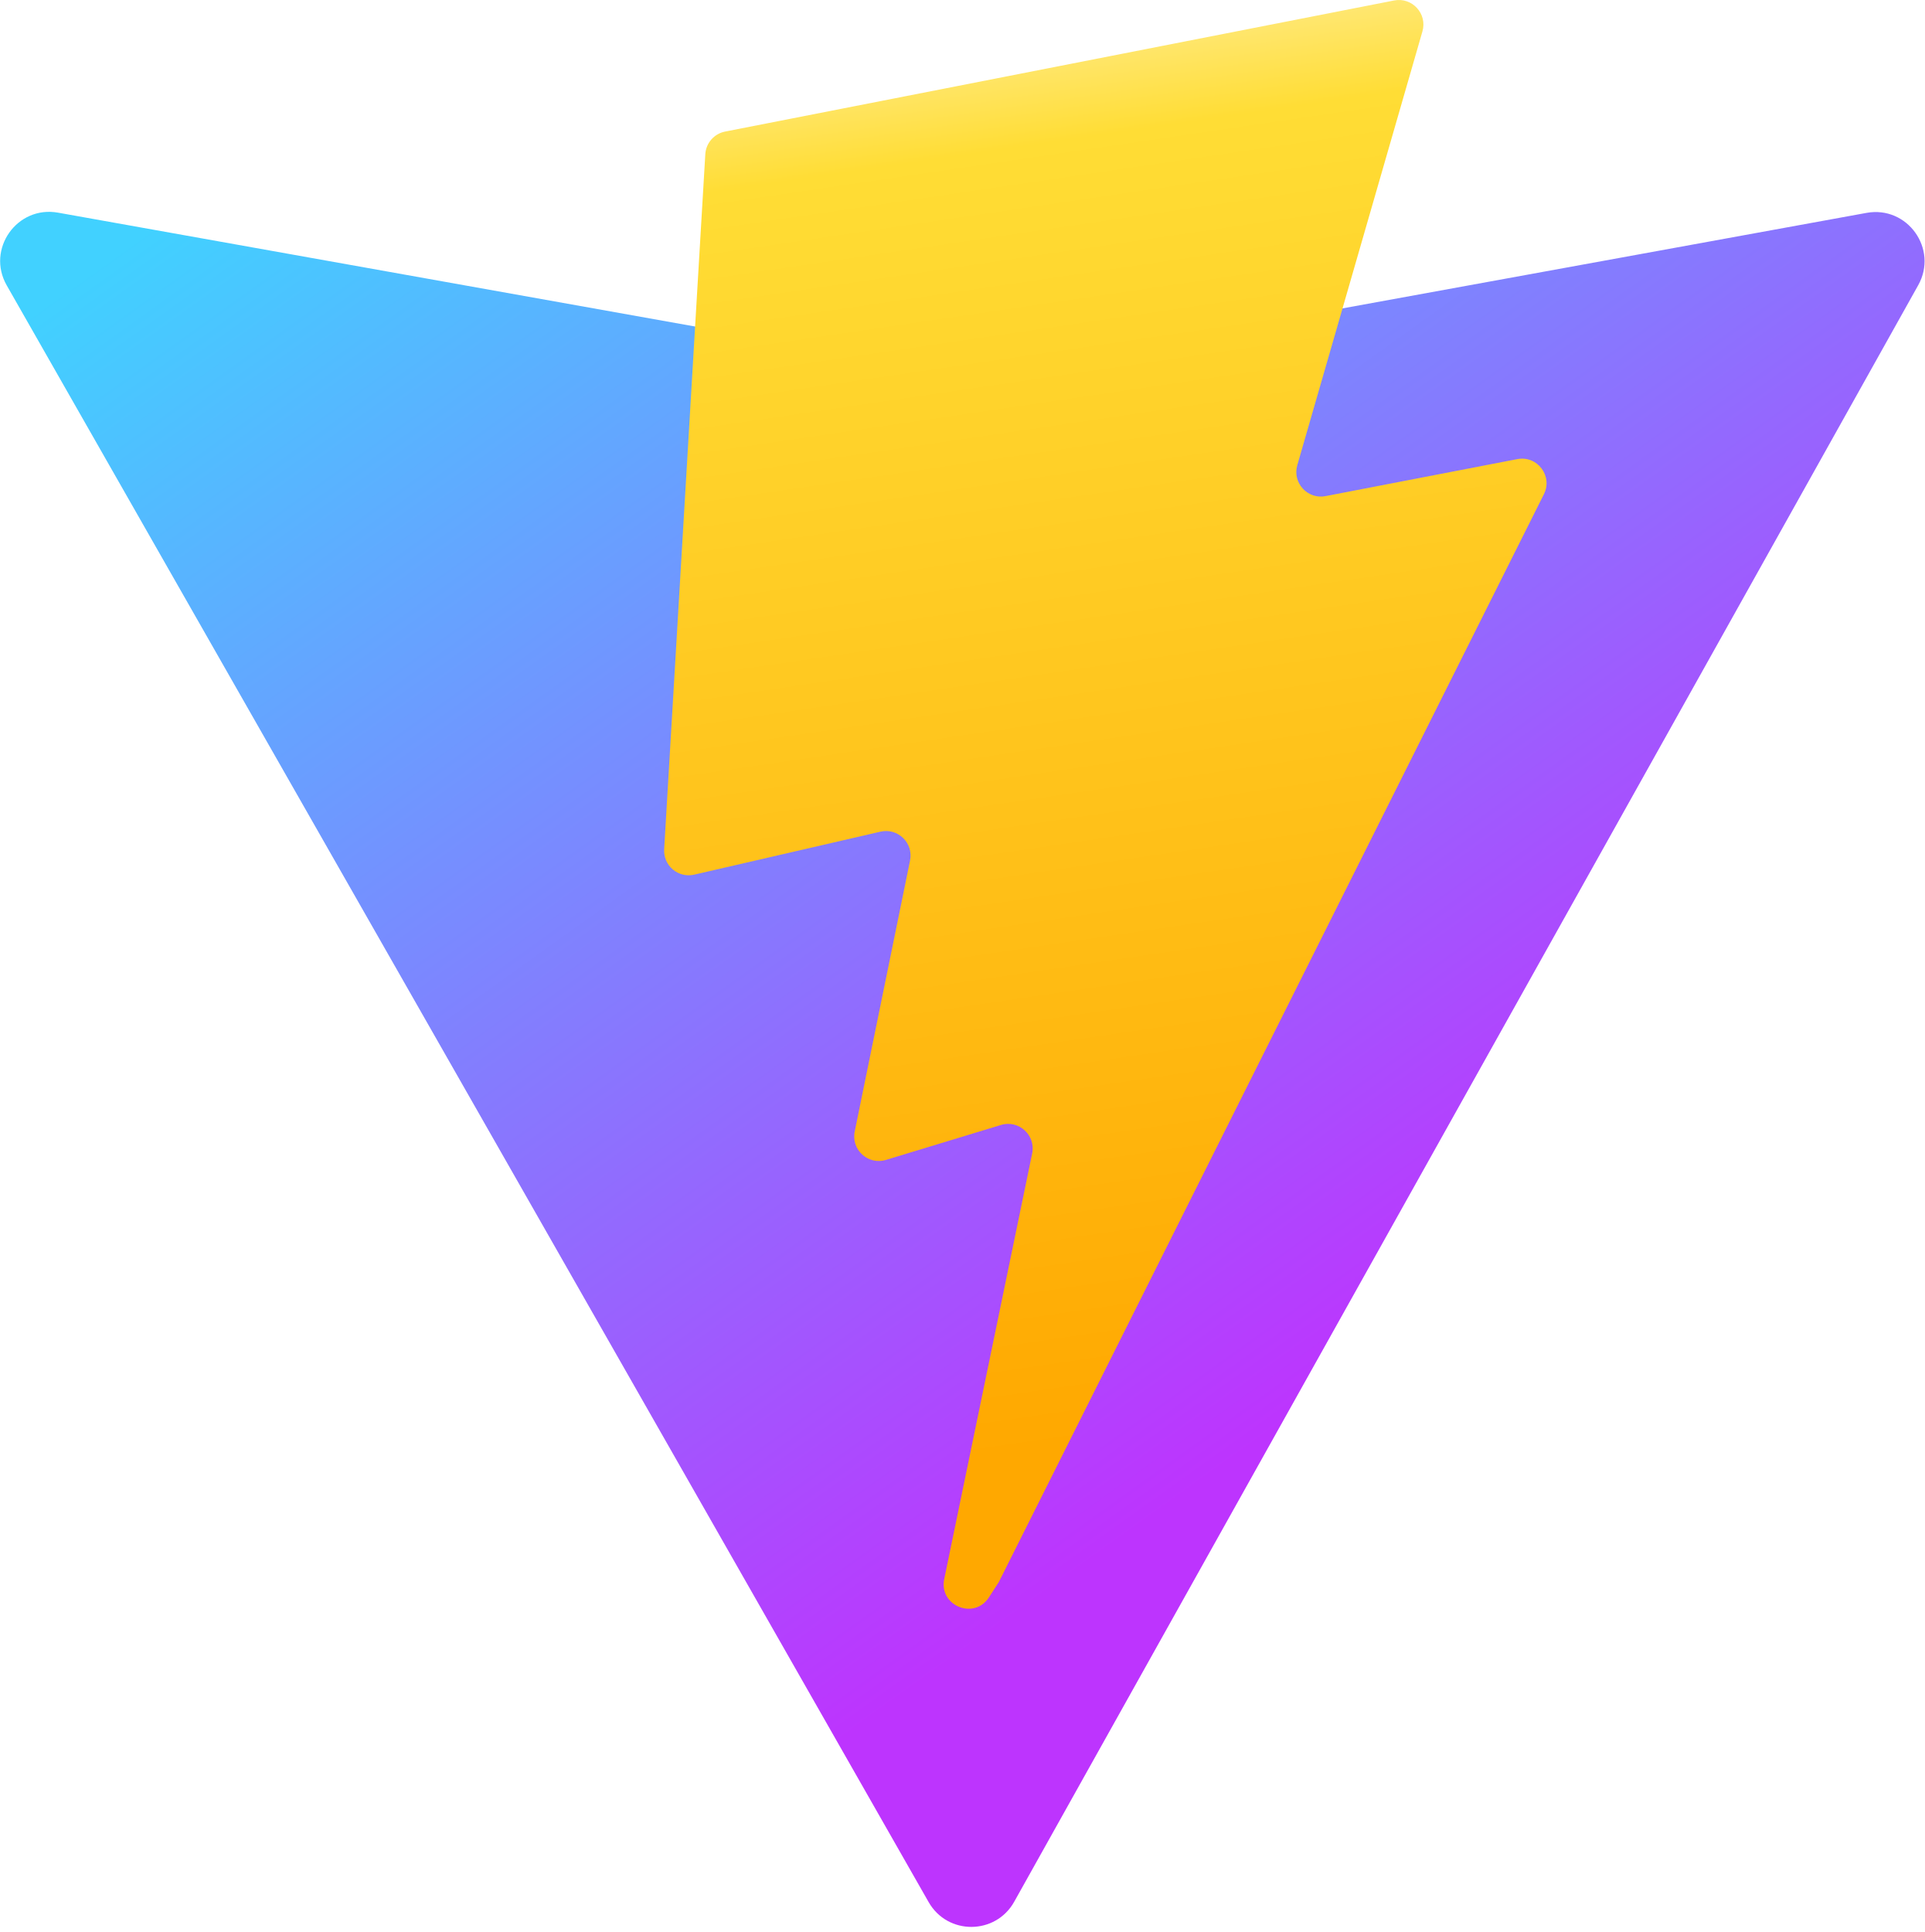
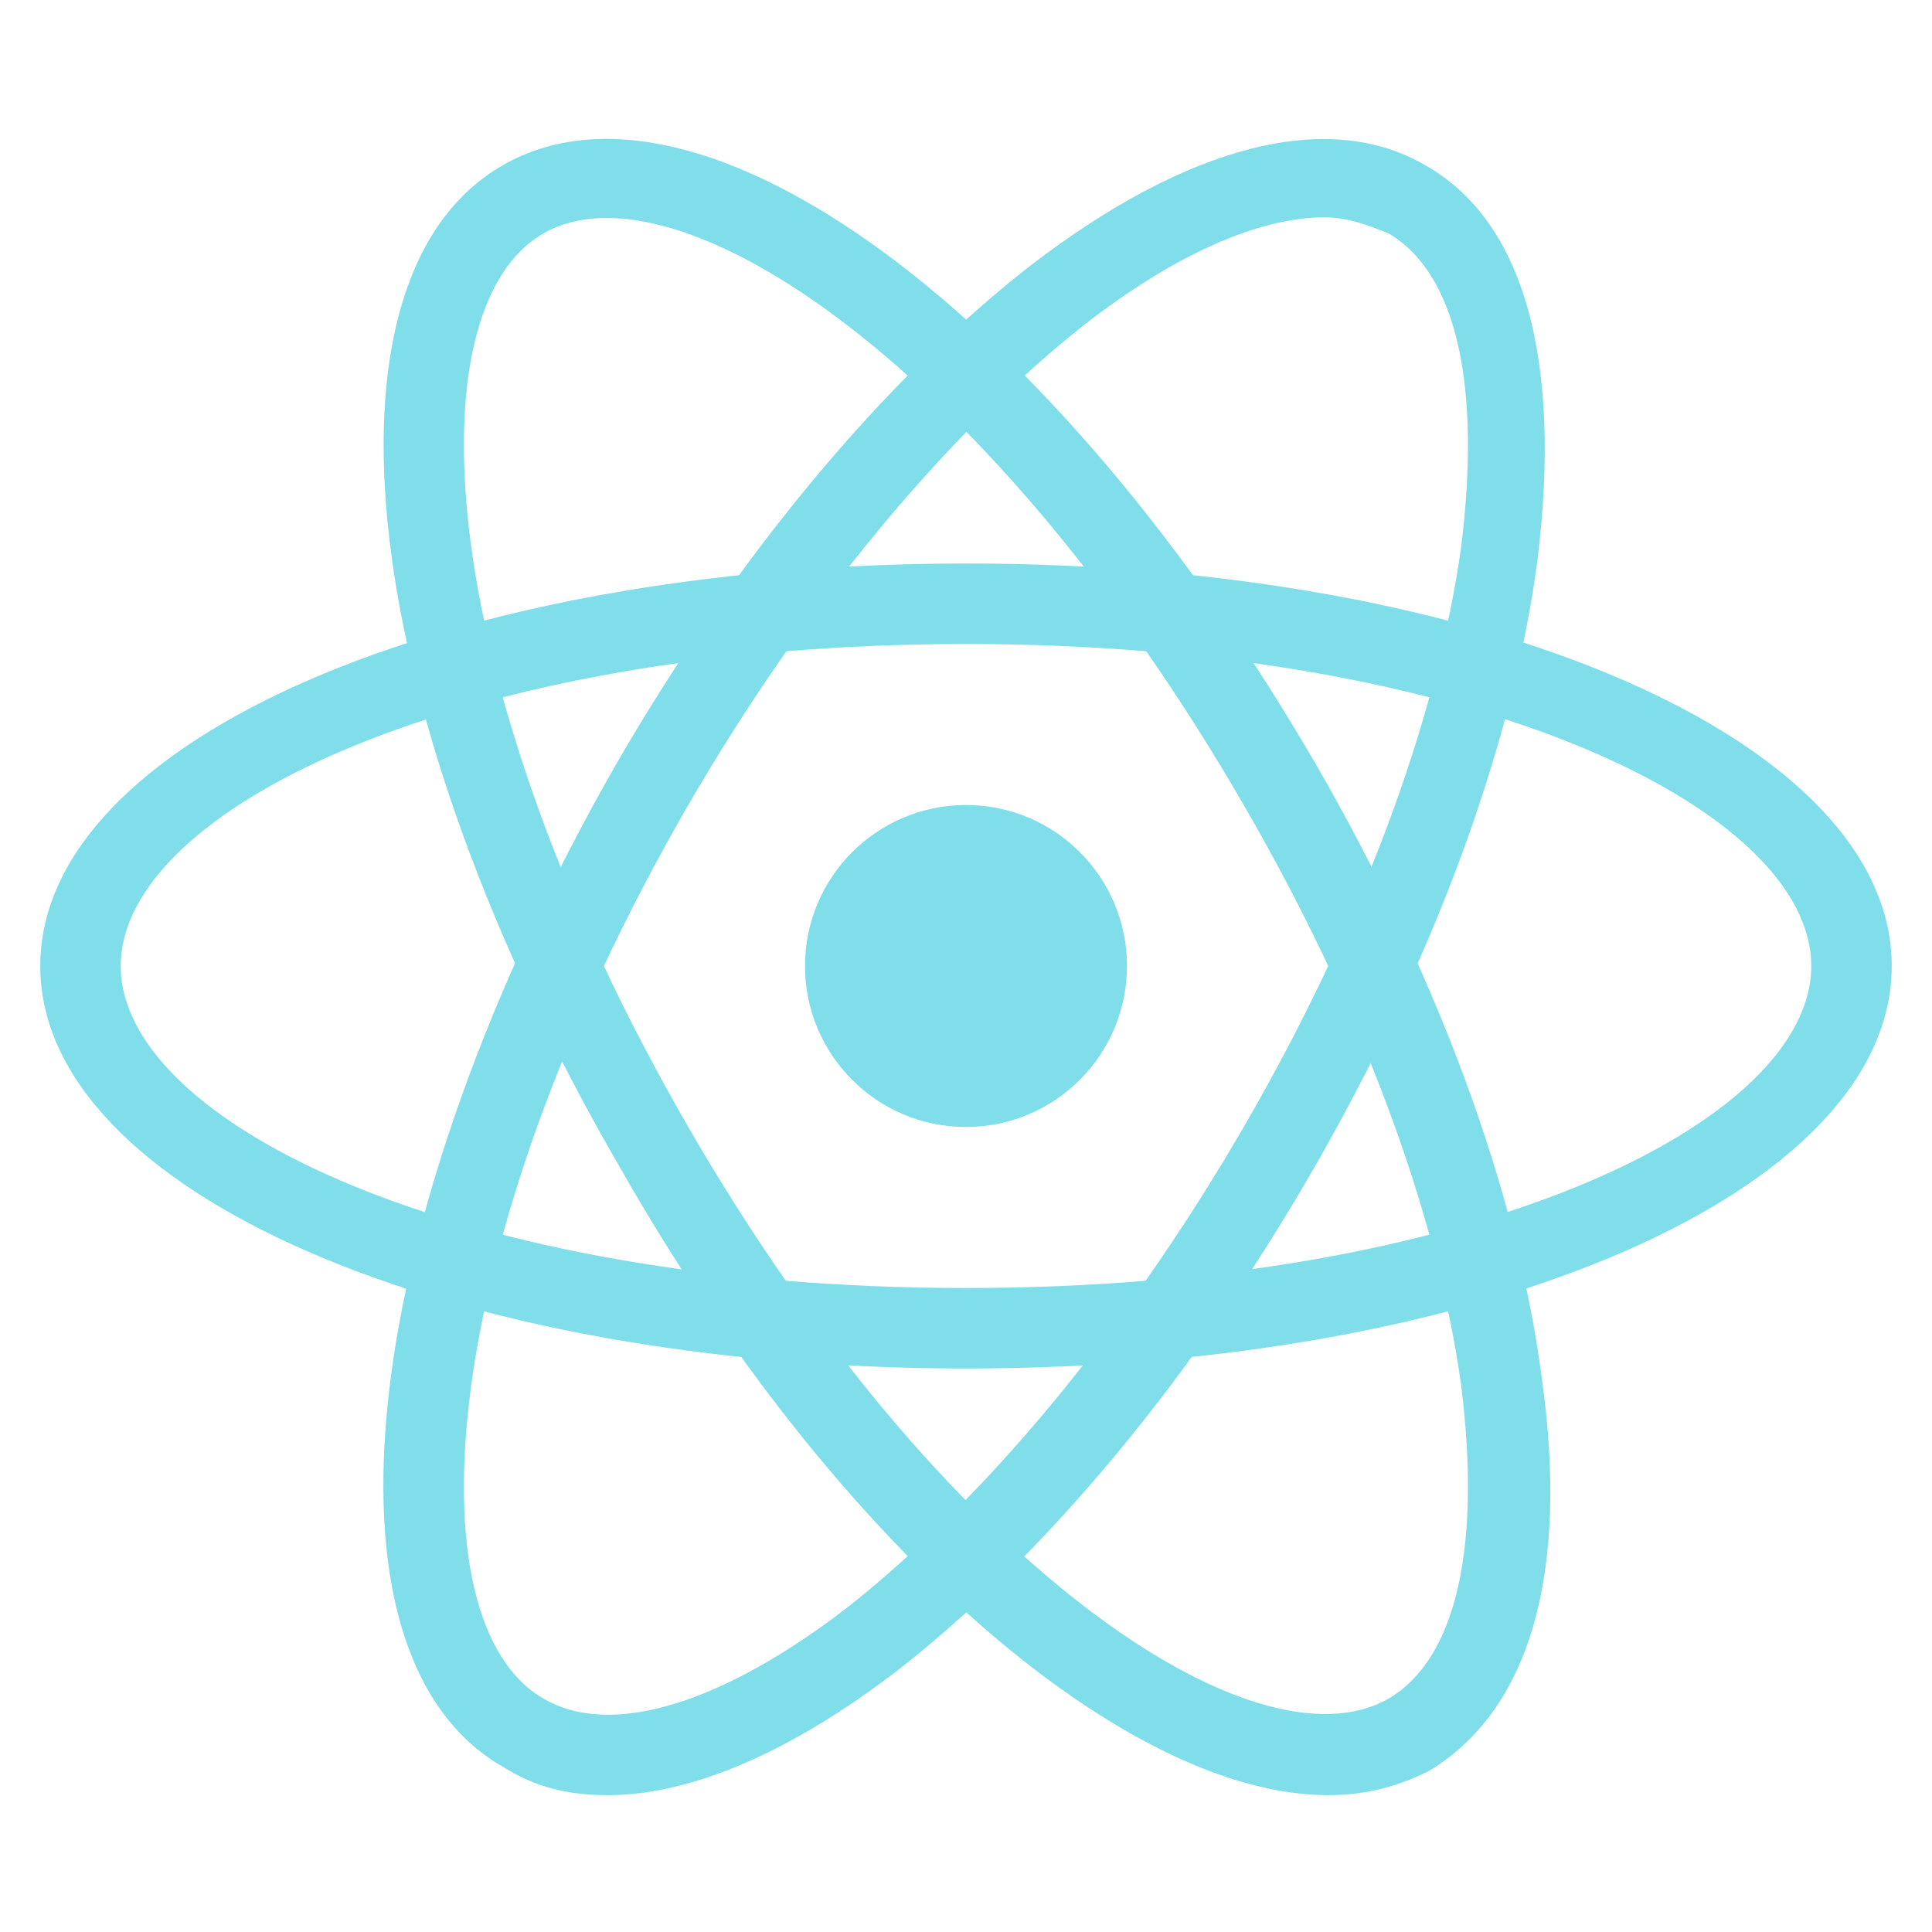
- <svg xmlns="http://www.w3.org/2000/svg" aria-hidden="true" role="img" class="iconify iconify--logos" width="31.88" height="32" preserveAspectRatio="xMidYMid meet" viewBox="0 0 256 257">
-   <defs>
-     <linearGradient id="IconifyId1813088fe1fbc01fb466" x1="-.828%" x2="57.636%" y1="7.652%" y2="78.411%">
-       <stop offset="0%" stop-color="#41D1FF" />
-       <stop offset="100%" stop-color="#BD34FE" />
-     </linearGradient>
-     <linearGradient id="IconifyId1813088fe1fbc01fb467" x1="43.376%" x2="50.316%" y1="2.242%" y2="89.03%">
-       <stop offset="0%" stop-color="#FFEA83" />
-       <stop offset="8.333%" stop-color="#FFDD35" />
-       <stop offset="100%" stop-color="#FFA800" />
-     </linearGradient>
-   </defs>
-   <path fill="url(#IconifyId1813088fe1fbc01fb466)" d="M255.153 37.938L134.897 252.976c-2.483 4.44-8.862 4.466-11.382.048L.875 37.958c-2.746-4.814 1.371-10.646 6.827-9.67l120.385 21.517a6.537 6.537 0 0 0 2.322-.004l117.867-21.483c5.438-.991 9.574 4.796 6.877 9.62Z" />
-   <path fill="url(#IconifyId1813088fe1fbc01fb467)" d="M185.432.063L96.44 17.501a3.268 3.268 0 0 0-2.634 3.014l-5.474 92.456a3.268 3.268 0 0 0 3.997 3.378l24.777-5.718c2.318-.535 4.413 1.507 3.936 3.838l-7.361 36.047c-.495 2.426 1.782 4.5 4.151 3.78l15.304-4.649c2.372-.72 4.652 1.36 4.15 3.788l-11.698 56.621c-.732 3.542 3.979 5.473 5.943 2.437l1.313-2.028l72.516-144.72c1.215-2.423-.88-5.186-3.54-4.672l-25.505 4.922c-2.396.462-4.435-1.77-3.759-4.114l16.646-57.705c.677-2.35-1.37-4.583-3.769-4.113Z" />
+ <svg xmlns="http://www.w3.org/2000/svg" x="0px" y="0px" width="48" height="48" viewBox="0 0 48 48">
+   <path fill="#80deea" d="M24,34C11.1,34,1,29.6,1,24c0-5.6,10.1-10,23-10c12.9,0,23,4.4,23,10C47,29.6,36.9,34,24,34z M24,16 c-12.6,0-21,4.1-21,8c0,3.9,8.4,8,21,8s21-4.1,21-8C45,20.1,36.6,16,24,16z" />
+   <path fill="#80deea" d="M15.1,44.6c-1,0-1.8-0.2-2.6-0.7C7.6,41.1,8.9,30.2,15.3,19l0,0c3-5.2,6.7-9.6,10.3-12.4c3.9-3,7.4-3.9,9.8-2.5 c2.5,1.4,3.4,4.9,2.8,9.8c-0.6,4.6-2.6,10-5.6,15.2c-3,5.2-6.7,9.6-10.3,12.4C19.7,43.5,17.2,44.6,15.1,44.6z M32.9,5.4 c-1.6,0-3.7,0.9-6,2.7c-3.4,2.7-6.9,6.9-9.8,11.9l0,0c-6.3,10.9-6.9,20.3-3.6,22.2c1.7,1,4.5,0.1,7.6-2.3c3.4-2.7,6.9-6.9,9.8-11.9 c2.9-5,4.8-10.1,5.4-14.4c0.5-4-0.1-6.8-1.8-7.8C34,5.6,33.5,5.4,32.9,5.4z" />
+   <path fill="#80deea" d="M33,44.6c-5,0-12.2-6.1-17.6-15.6C8.9,17.8,7.6,6.9,12.5,4.1l0,0C17.4,1.3,26.2,7.8,32.7,19 c3,5.2,5,10.6,5.6,15.2c0.7,4.9-0.3,8.3-2.8,9.8C34.7,44.4,33.9,44.6,33,44.6z M13.5,5.8c-3.3,1.9-2.7,11.3,3.6,22.2 c6.3,10.9,14.1,16.1,17.4,14.2c1.7-1,2.3-3.8,1.8-7.8c-0.6-4.3-2.5-9.4-5.4-14.4C24.6,9.1,16.8,3.9,13.5,5.8L13.5,5.8z" />
+   <circle cx="24" cy="24" r="4" fill="#80deea" />
</svg>
